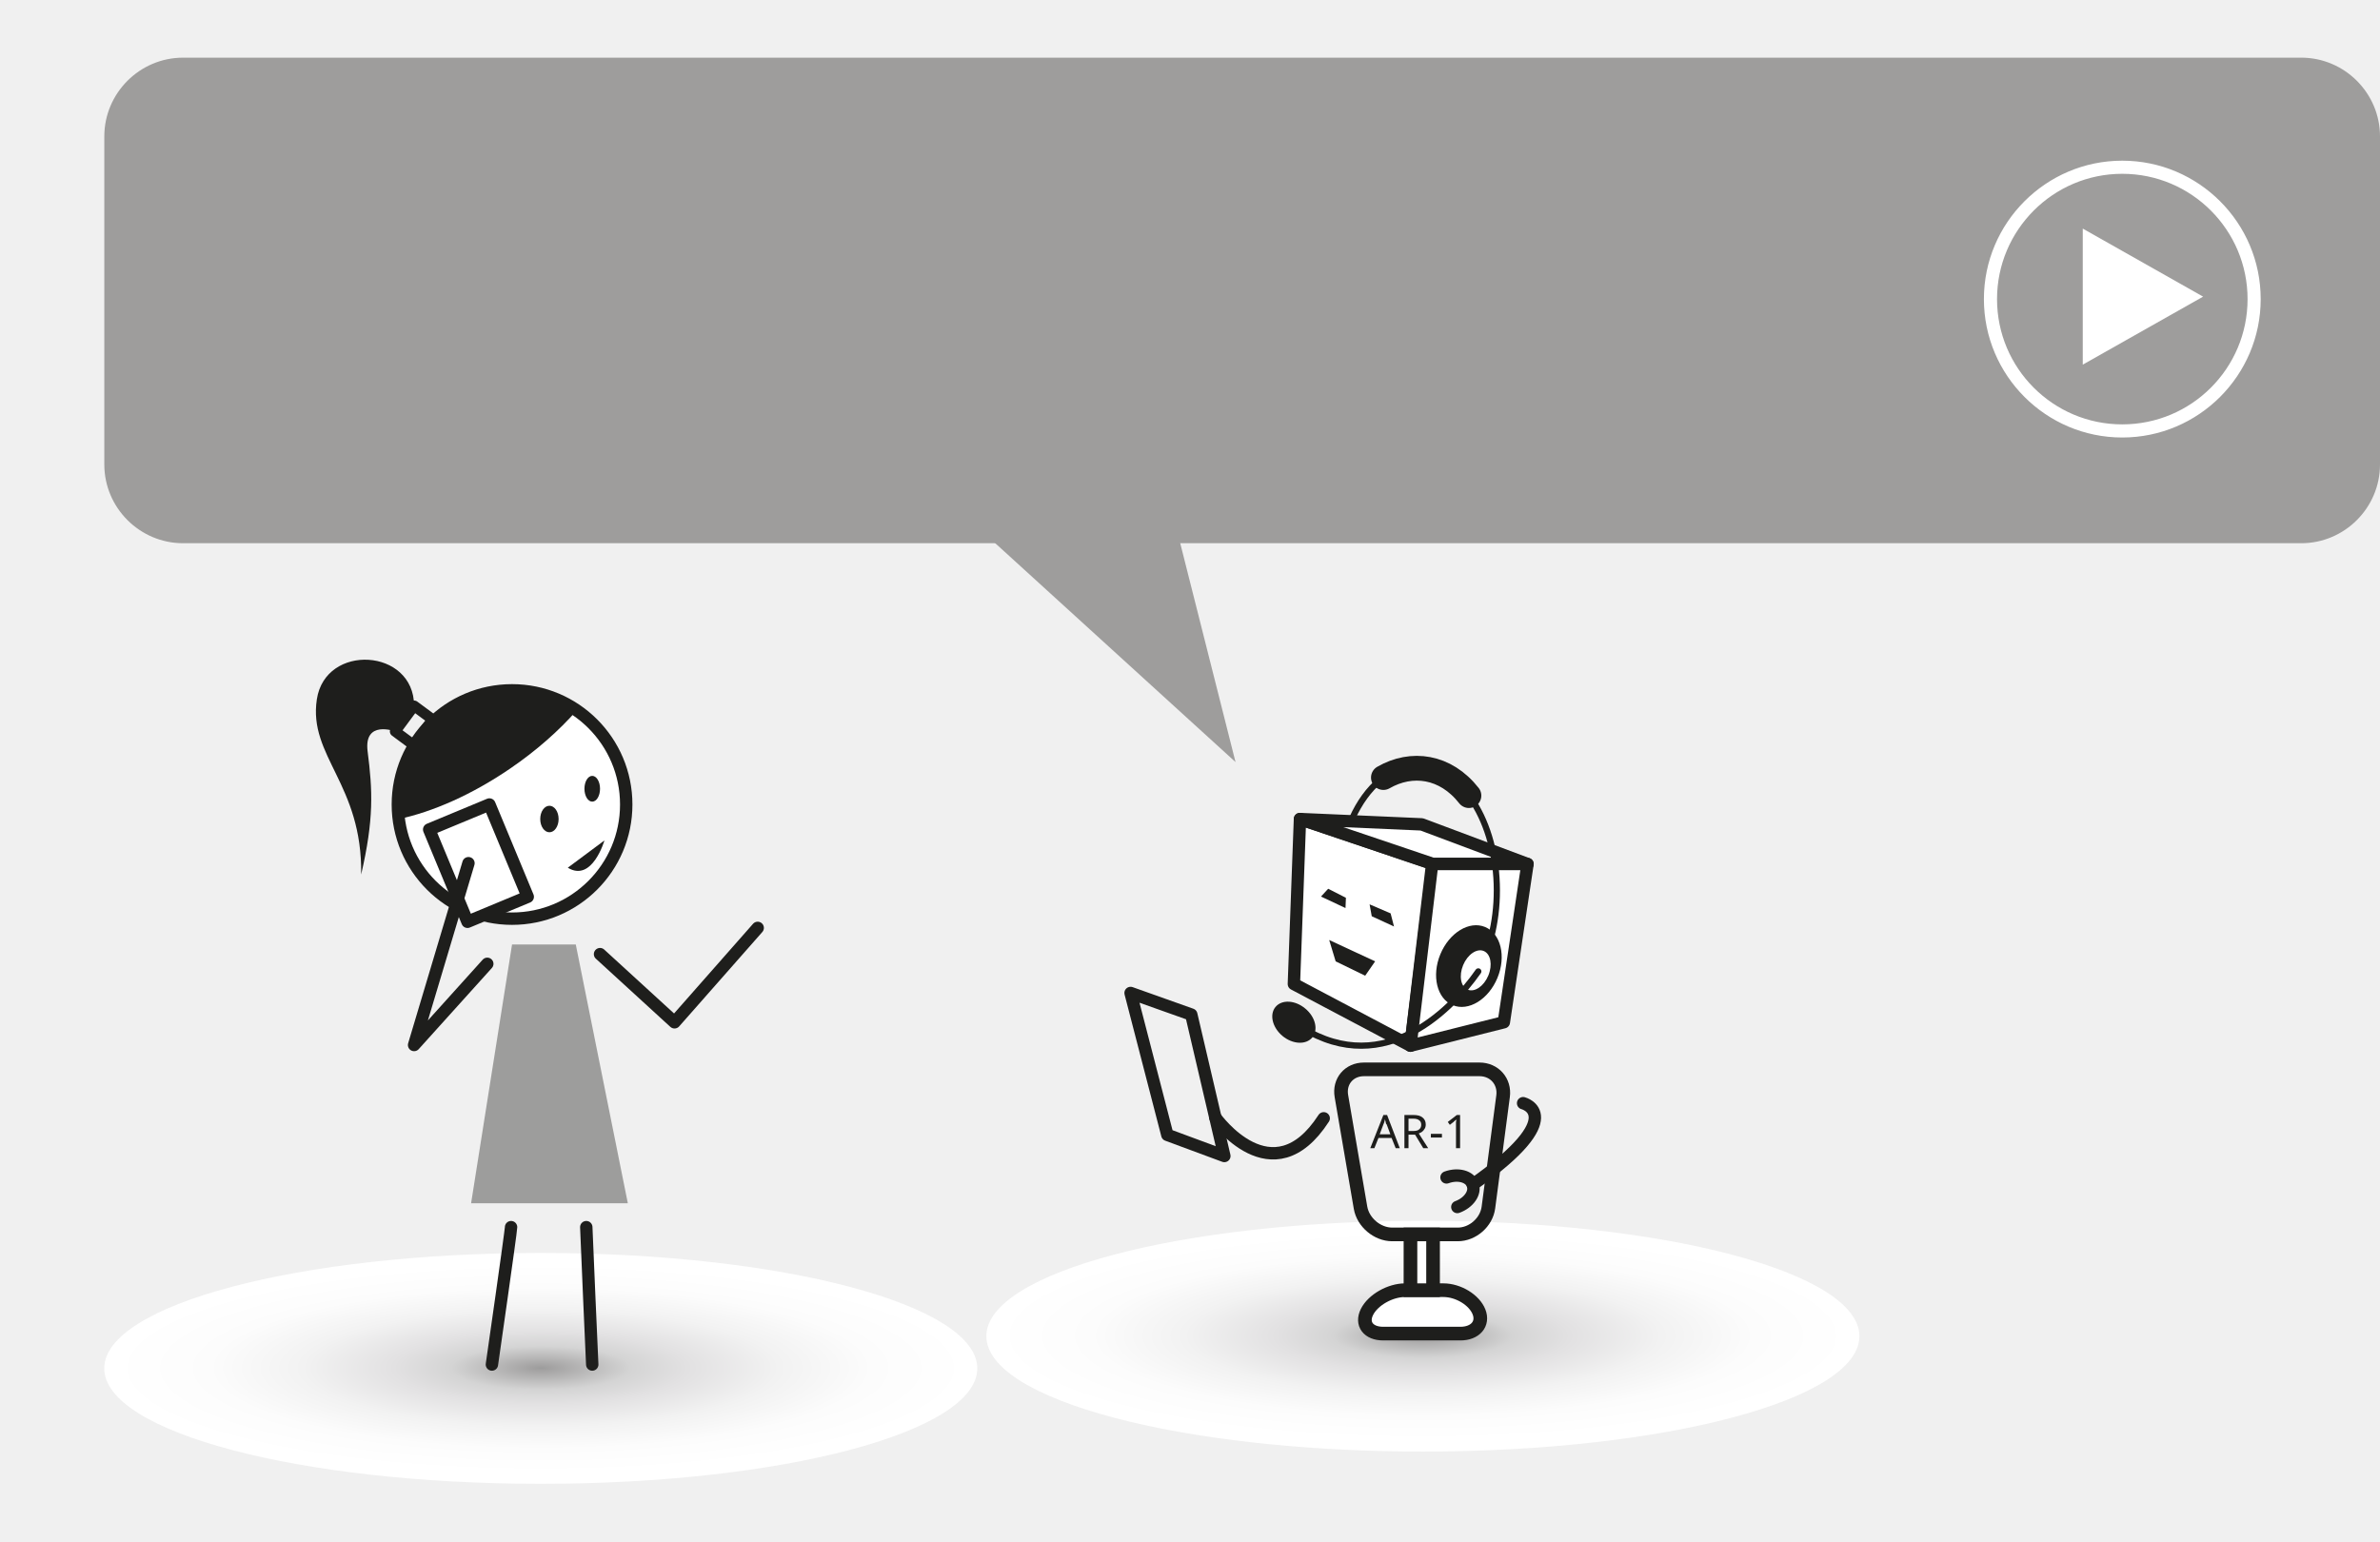
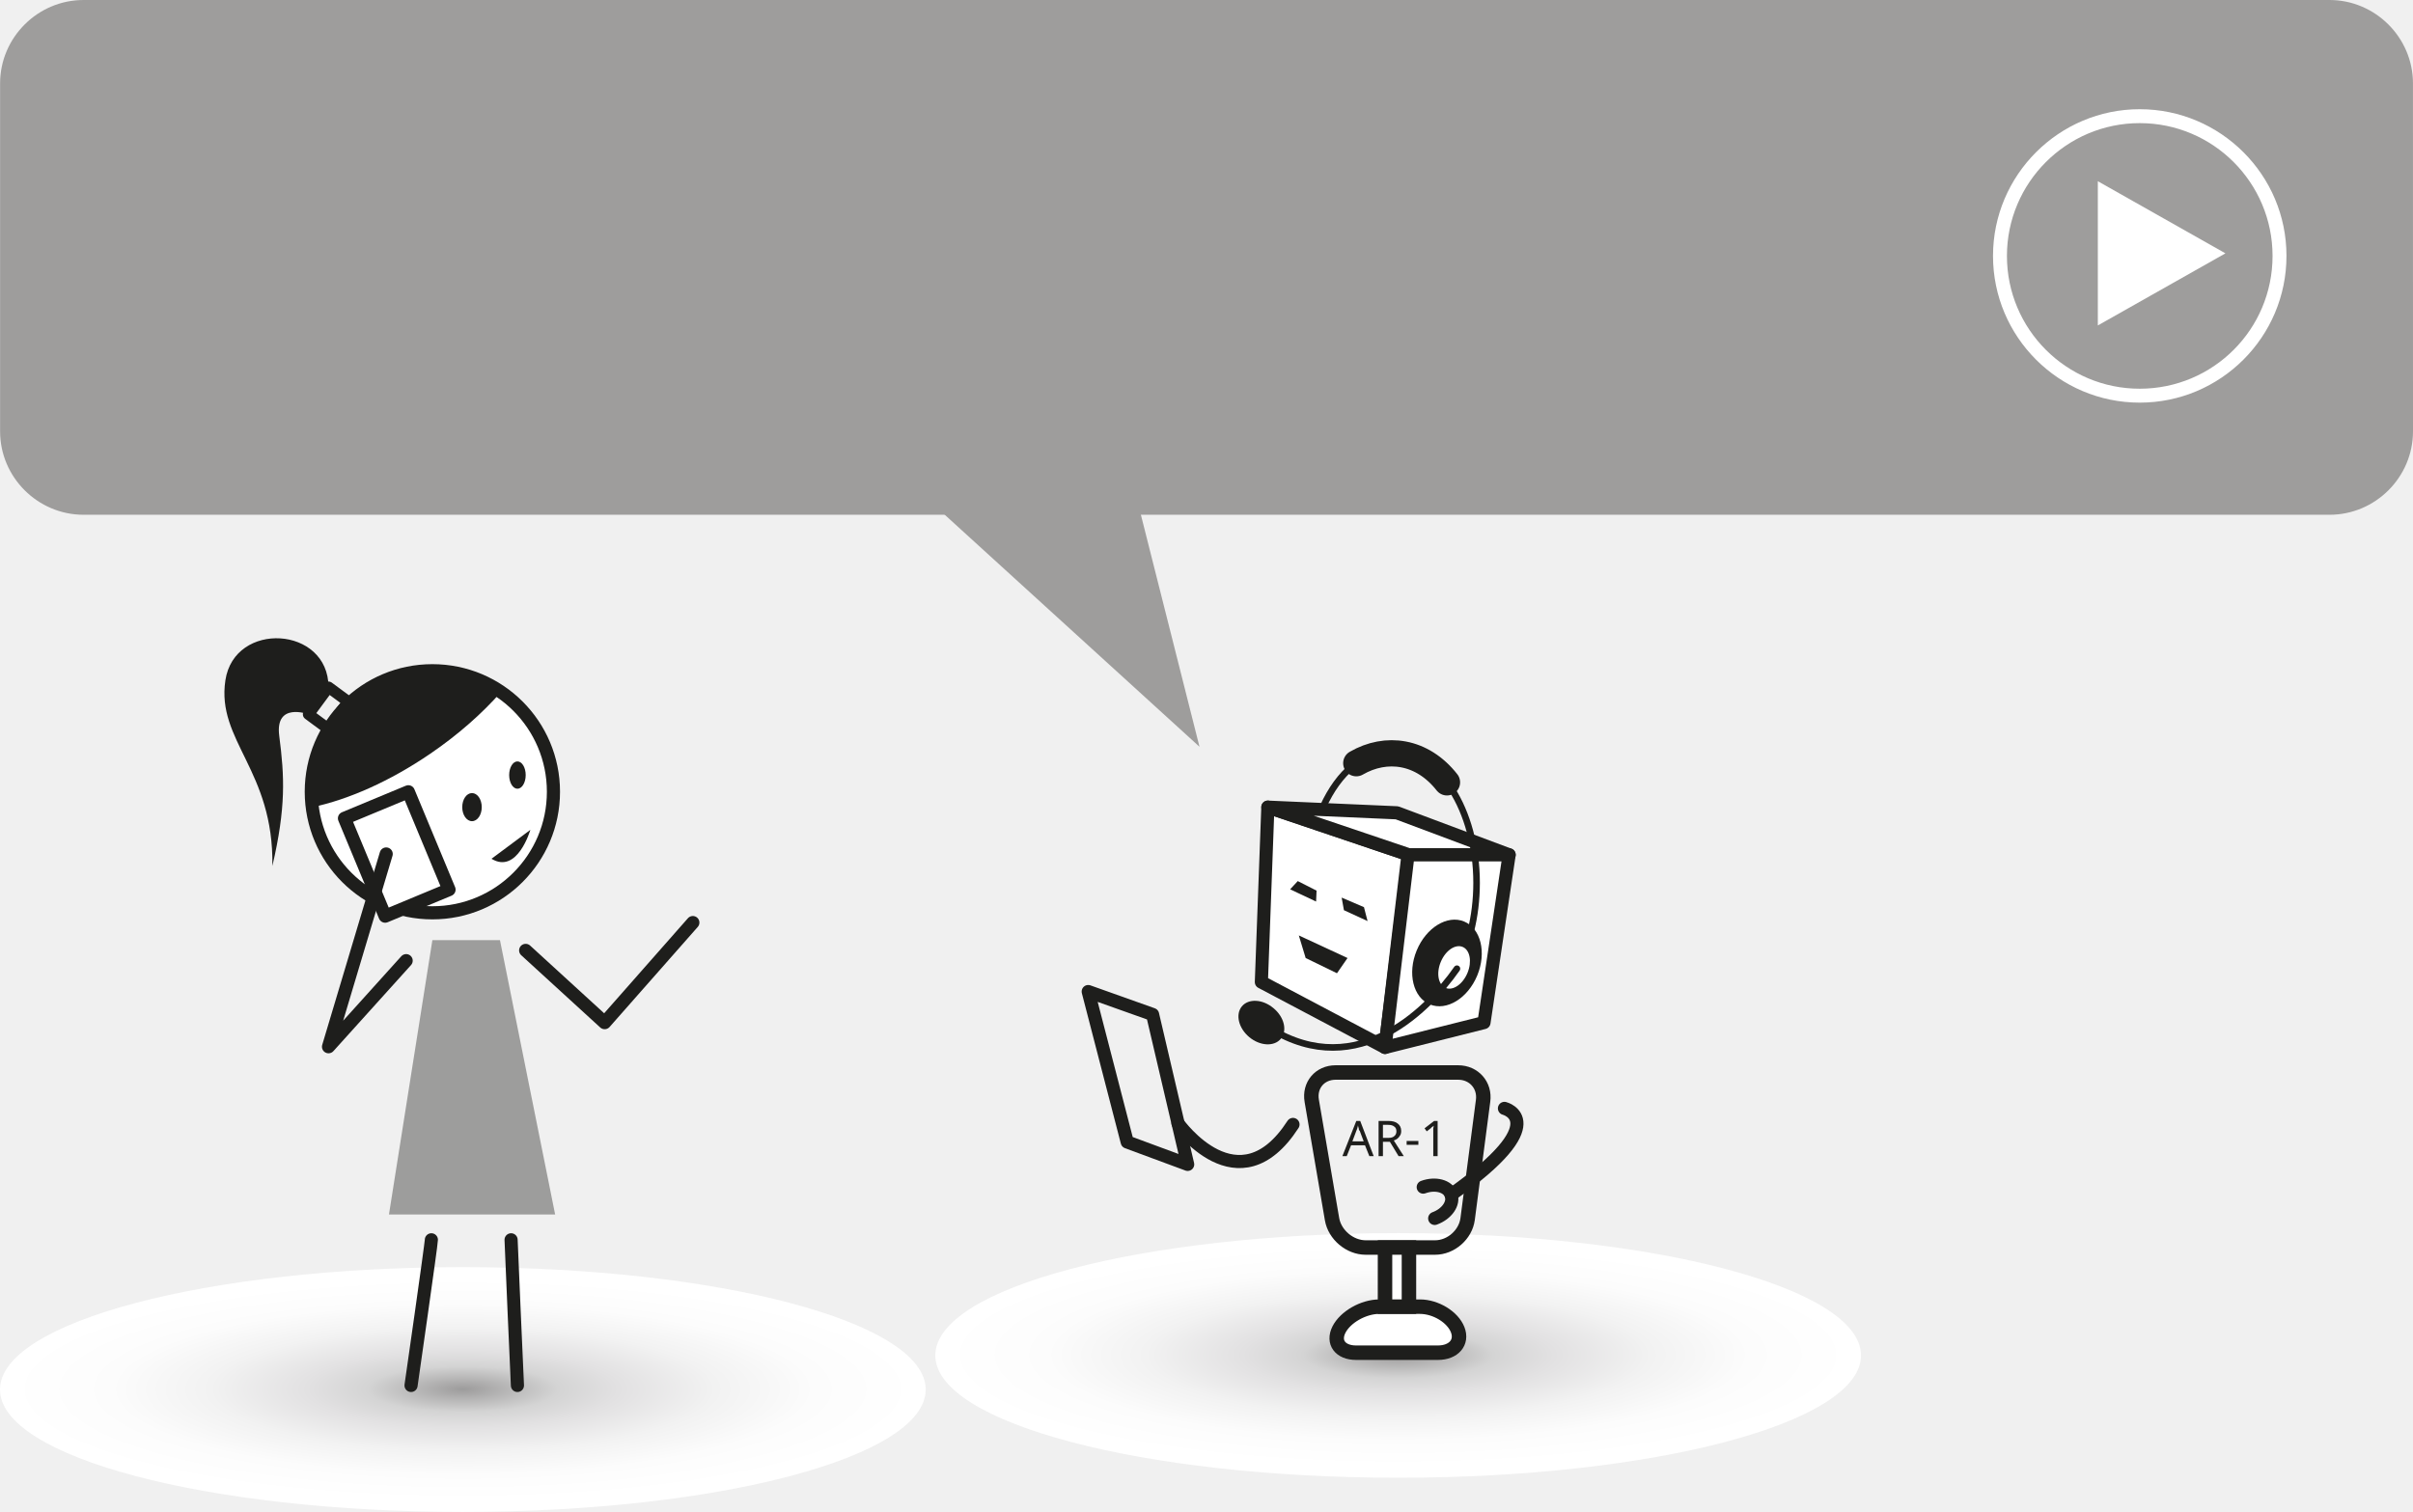
- <svg xmlns="http://www.w3.org/2000/svg" version="1.1" id="Layer_1" x="0px" y="0px" width="90.665px" height="58.73px" viewBox="0 0 90.665 58.73" enable-background="new 0 0 90.665 58.73" xml:space="preserve">
+ <svg xmlns="http://www.w3.org/2000/svg" version="1.1" id="Layer_1" x="0px" y="0px" width="86.693px" height="54.336px" viewBox="0 0 86.693 54.336" enable-background="new 0 0 86.693 54.336" xml:space="preserve">
  <g>
    <g>
      <g>
-         <path fill="#9E9D9C" d="M90.665,17.697c0,1.65-1.35,3-3,3H6.974c-1.65,0-3-1.35-3-3v-12.5c0-1.65,1.35-3,3-3h80.691     c1.65,0,3,1.35,3,3V17.697z" />
+         <path fill="#9E9D9C" d="M86.693,15.5c0,1.65-1.35,3-3,3H3.003c-1.65,0-3-1.35-3-3V3c0-1.649,1.35-3,3-3h80.689     c1.65,0,3,1.351,3,3L86.693,15.5L86.693,15.5z" />
      </g>
-       <polygon fill="#9E9D9C" points="36.729,19.618 44.688,19.618 47.067,29.035   " />
+       <polygon fill="#9E9D9C" points="32.758,17.421 40.717,17.421 43.095,26.838   " />
    </g>
-     <radialGradient id="SVGID_1_" cx="-1159.016" cy="-427.585" r="39.939" gradientTransform="matrix(0.4097 0 0 0.0996 529.0527 93.4797)" gradientUnits="userSpaceOnUse">
+     <radialGradient id="SVGID_1_" cx="-84.489" cy="4957.265" r="39.938" gradientTransform="matrix(0.4097 0 0 0.0996 84.8467 -445.0484)" gradientUnits="userSpaceOnUse">
      <stop offset="0" style="stop-color:#9C9C9C" />
      <stop offset="0.019" style="stop-color:#A2A1A1" />
      <stop offset="0.209" style="stop-color:#D4D4D4" />
      <stop offset="0.342" style="stop-color:#E2E1E2" />
      <stop offset="0.555" style="stop-color:#F2F2F2" />
      <stop offset="0.772" style="stop-color:#FCFCFC" />
      <stop offset="1" style="stop-color:#FFFFFF" />
    </radialGradient>
-     <ellipse fill="url(#SVGID_1_)" cx="54.204" cy="50.909" rx="16.629" ry="4.396" />
+     <ellipse fill="url(#SVGID_1_)" cx="50.232" cy="48.712" rx="16.629" ry="4.396" />
    <g>
-       <polygon fill="#FFFFFF" stroke="#1E1E1C" stroke-width="0.472" stroke-linecap="round" stroke-linejoin="round" stroke-miterlimit="10" points="    53.731,39.841 49.29,37.491 49.522,31.206 54.592,32.919   " />
-       <polygon fill="#1E1E1C" points="51.256,34.597 50.323,34.159 50.596,33.862 51.272,34.206   " />
-       <polygon fill="#1E1E1C" points="53.104,35.3 52.256,34.909 52.174,34.456 52.975,34.8   " />
-       <polygon fill="#1E1E1C" points="52.006,37.175 50.881,36.628 50.635,35.815 52.385,36.628   " />
-       <polygon fill="#FFFFFF" stroke="#1E1E1C" stroke-width="0.472" stroke-linecap="round" stroke-linejoin="round" stroke-miterlimit="10" points="    54.592,32.919 49.522,31.206 54.161,31.409 58.19,32.919   " />
-       <polygon fill="#FFFFFF" stroke="#1E1E1C" stroke-width="0.472" stroke-linecap="round" stroke-linejoin="round" stroke-miterlimit="10" points="    57.288,38.948 53.731,39.841 54.557,32.919 58.19,32.919   " />
-       <path fill="none" stroke="#1E1E1C" stroke-width="0.472" stroke-linecap="round" stroke-linejoin="round" stroke-miterlimit="10" d="    M46.295,42.569c0,0,2.174,3.061,4.131,0.039" />
-       <path fill="none" stroke="#1E1E1C" stroke-width="0.472" stroke-linecap="round" stroke-linejoin="round" stroke-miterlimit="10" d="    M58.022,42.032c0,0,1.834,0.461-1.918,3.102" />
-       <ellipse transform="matrix(0.9243 0.3817 -0.3817 0.9243 18.2835 -18.571)" fill="#1E1E1C" cx="55.958" cy="36.806" rx="1.177" ry="1.612" />
-       <path fill="none" stroke="#1E1E1C" stroke-width="0.236" stroke-linecap="round" stroke-linejoin="round" stroke-miterlimit="10" d="    M51.51,31.185c0.549-1.217,1.455-2.009,2.479-2.009c1.676,0,3.033,2.128,3.033,4.751c0,1.234-0.299,2.359-0.793,3.205" />
-       <path fill="none" stroke="#1E1E1C" stroke-width="0.472" stroke-linecap="round" stroke-linejoin="round" stroke-miterlimit="10" d="    M56.229,37.132" />
-       <path fill="none" stroke="#1E1E1C" stroke-width="0.944" stroke-linecap="round" stroke-linejoin="round" stroke-miterlimit="10" d="    M52.7,29.625c1.076-0.62,2.365-0.449,3.258,0.688" />
-       <path fill="#1E1E1C" d="M49.989,39.53c-0.24,0.287-0.746,0.262-1.135-0.061c-0.383-0.32-0.504-0.814-0.264-1.104    s0.748-0.262,1.133,0.061C50.112,38.747,50.229,39.239,49.989,39.53z" />
-       <ellipse transform="matrix(0.9235 0.3837 -0.3837 0.9235 18.4863 -18.7398)" fill="#FFFFFF" cx="56.216" cy="36.968" rx="0.519" ry="0.797" />
-       <path fill="none" stroke="#1E1E1C" stroke-width="0.236" stroke-linecap="round" stroke-linejoin="round" stroke-miterlimit="10" d="    M56.315,37.011c-1.111,1.594-3.793,4.219-7.025,1.938" />
-       <polygon fill="none" stroke="#1E1E1C" stroke-width="0.472" stroke-linecap="round" stroke-linejoin="round" stroke-miterlimit="10" points="    46.641,44.044 44.469,43.239 43.069,37.833 45.381,38.655   " />
-       <text transform="matrix(1 0 0 1 52.1997 43.7471)" fill="#1E1E1C" font-family="'ArialRoundedMTBold'" font-size="1.768">AR-1</text>
+       <polygon fill="#FFFFFF" stroke="#1E1E1C" stroke-width="0.472" stroke-linecap="round" stroke-linejoin="round" stroke-miterlimit="10" points="    49.76,37.643 45.318,35.293 45.551,29.008 50.62,30.721   " />
+       <polygon fill="#1E1E1C" points="47.284,32.4 46.351,31.961 46.625,31.665 47.301,32.008   " />
+       <polygon fill="#1E1E1C" points="49.133,33.102 48.284,32.711 48.202,32.258 49.004,32.602   " />
+       <polygon fill="#1E1E1C" points="48.034,34.977 46.909,34.43 46.663,33.618 48.413,34.43   " />
+       <polygon fill="#FFFFFF" stroke="#1E1E1C" stroke-width="0.472" stroke-linecap="round" stroke-linejoin="round" stroke-miterlimit="10" points="    50.62,30.721 45.551,29.008 50.189,29.211 54.219,30.721   " />
+       <polygon fill="#FFFFFF" stroke="#1E1E1C" stroke-width="0.472" stroke-linecap="round" stroke-linejoin="round" stroke-miterlimit="10" points="    53.316,36.75 49.76,37.643 50.586,30.721 54.219,30.721   " />
+       <path fill="none" stroke="#1E1E1C" stroke-width="0.472" stroke-linecap="round" stroke-linejoin="round" stroke-miterlimit="10" d="    M42.323,40.372c0,0,2.175,3.061,4.131,0.039" />
+       <path fill="none" stroke="#1E1E1C" stroke-width="0.472" stroke-linecap="round" stroke-linejoin="round" stroke-miterlimit="10" d="    M54.051,39.834c0,0,1.834,0.461-1.918,3.104" />
+       <ellipse transform="matrix(-0.9243 -0.3817 0.3817 -0.9243 86.8258 86.4389)" fill="#1E1E1C" cx="51.985" cy="34.609" rx="1.177" ry="1.612" />
+       <path fill="none" stroke="#1E1E1C" stroke-width="0.236" stroke-linecap="round" stroke-linejoin="round" stroke-miterlimit="10" d="    M47.538,28.988c0.55-1.217,1.455-2.009,2.479-2.009c1.676,0,3.033,2.128,3.033,4.751c0,1.233-0.299,2.358-0.793,3.204" />
+       <path fill="none" stroke="#1E1E1C" stroke-width="0.472" stroke-linecap="round" stroke-linejoin="round" stroke-miterlimit="10" d="    M52.258,34.934" />
+       <path fill="none" stroke="#1E1E1C" stroke-width="0.944" stroke-linecap="round" stroke-linejoin="round" stroke-miterlimit="10" d="    M48.728,27.428c1.076-0.621,2.365-0.448,3.258,0.688" />
+       <path fill="#1E1E1C" d="M46.017,37.333c-0.24,0.287-0.746,0.262-1.135-0.061c-0.383-0.32-0.504-0.814-0.265-1.104    c0.24-0.29,0.748-0.262,1.134,0.062C46.14,36.549,46.258,37.042,46.017,37.333z" />
+       <ellipse transform="matrix(-0.9235 -0.3837 0.3837 -0.9235 87.1488 86.9239)" fill="#FFFFFF" cx="52.244" cy="34.77" rx="0.519" ry="0.798" />
+       <path fill="none" stroke="#1E1E1C" stroke-width="0.236" stroke-linecap="round" stroke-linejoin="round" stroke-miterlimit="10" d="    M52.344,34.814c-1.111,1.594-3.793,4.219-7.025,1.938" />
+       <polygon fill="none" stroke="#1E1E1C" stroke-width="0.472" stroke-linecap="round" stroke-linejoin="round" stroke-miterlimit="10" points="    42.67,41.846 40.498,41.042 39.097,35.635 41.409,36.458   " />
+       <text transform="matrix(1 0 0 1 48.2283 41.5503)" fill="#1E1E1C" font-family="'ArialRoundedMTBold'" font-size="1.768">AR-1</text>
      <g>
-         <path fill="none" stroke="#1E1E1C" stroke-width="0.52" stroke-miterlimit="10" d="M56.7,46.009     c-0.074,0.562-0.6,1.023-1.168,1.023h-2.496c-0.568,0-1.111-0.458-1.207-1.018L51.1,41.761c-0.096-0.56,0.291-1.018,0.859-1.018     h4.402c0.568,0,0.973,0.461,0.898,1.023L56.7,46.009z" />
+         <path fill="none" stroke="#1E1E1C" stroke-width="0.52" stroke-miterlimit="10" d="M52.728,43.811     c-0.074,0.562-0.6,1.023-1.168,1.023h-2.496c-0.568,0-1.111-0.458-1.207-1.018l-0.729-4.253     c-0.097-0.562,0.291-1.019,0.858-1.019h4.401c0.568,0,0.974,0.461,0.896,1.022L52.728,43.811z" />
      </g>
      <g>
-         <path fill="#FFFFFF" d="M56.342,49.984c-0.178-0.455-0.787-0.827-1.355-0.827h-1.463c-0.568,0-1.221,0.372-1.449,0.827     s0.049,0.827,0.617,0.827h2.939C56.2,50.812,56.52,50.439,56.342,49.984z" />
-         <path fill="none" stroke="#1E1E1C" stroke-width="0.52" stroke-miterlimit="10" d="M56.342,49.984     c-0.178-0.455-0.787-0.827-1.355-0.827h-1.463c-0.568,0-1.221,0.372-1.449,0.827s0.049,0.827,0.617,0.827h2.939     C56.2,50.812,56.52,50.439,56.342,49.984z" />
+         <path fill="#FFFFFF" d="M52.37,47.787c-0.178-0.455-0.786-0.827-1.354-0.827h-1.463c-0.568,0-1.221,0.372-1.449,0.827     c-0.228,0.455,0.049,0.827,0.617,0.827h2.938C52.228,48.615,52.549,48.242,52.37,47.787z" />
+         <path fill="none" stroke="#1E1E1C" stroke-width="0.52" stroke-miterlimit="10" d="M52.37,47.787     c-0.178-0.455-0.786-0.827-1.354-0.827h-1.463c-0.568,0-1.221,0.372-1.449,0.827c-0.228,0.455,0.049,0.827,0.617,0.827h2.938     C52.228,48.615,52.549,48.242,52.37,47.787z" />
      </g>
-       <rect x="53.731" y="47.032" fill="#FFFFFF" stroke="#1E1E1C" stroke-width="0.52" stroke-miterlimit="10" width="0.861" height="2.125" />
-       <path fill="none" stroke="#1E1E1C" stroke-width="0.472" stroke-linecap="round" stroke-linejoin="round" stroke-miterlimit="10" d="    M55.104,44.86c0.439-0.16,0.887-0.039,1,0.273c0.115,0.311-0.148,0.693-0.588,0.854" />
+       <rect x="49.76" y="44.834" fill="#FFFFFF" stroke="#1E1E1C" stroke-width="0.52" stroke-miterlimit="10" width="0.86" height="2.125" />
+       <path fill="none" stroke="#1E1E1C" stroke-width="0.472" stroke-linecap="round" stroke-linejoin="round" stroke-miterlimit="10" d="    M51.133,42.663c0.438-0.16,0.887-0.039,1,0.271c0.115,0.312-0.148,0.693-0.588,0.854" />
    </g>
    <g>
-       <radialGradient id="SVGID_2_" cx="-1241.037" cy="-425.743" r="39.94" gradientTransform="matrix(0.4097 0 0 0.0996 529.0527 94.5249)" gradientUnits="userSpaceOnUse">
+       <radialGradient id="SVGID_2_" cx="-166.508" cy="4959.099" r="39.94" gradientTransform="matrix(0.4097 0 0 0.0996 84.8467 -444.0035)" gradientUnits="userSpaceOnUse">
        <stop offset="0" style="stop-color:#9C9C9C" />
        <stop offset="0.019" style="stop-color:#A2A1A1" />
        <stop offset="0.209" style="stop-color:#D4D4D4" />
        <stop offset="0.342" style="stop-color:#E2E1E2" />
        <stop offset="0.555" style="stop-color:#F2F2F2" />
        <stop offset="0.772" style="stop-color:#FCFCFC" />
        <stop offset="1" style="stop-color:#FFFFFF" />
      </radialGradient>
-       <ellipse fill="url(#SVGID_2_)" cx="20.6" cy="52.136" rx="16.629" ry="4.398" />
+       <ellipse fill="url(#SVGID_2_)" cx="16.629" cy="49.938" rx="16.629" ry="4.398" />
      <g>
        <g>
-           <circle fill="#FFFFFF" stroke="#1E1E1C" stroke-width="0.472" stroke-linecap="round" stroke-linejoin="round" stroke-miterlimit="10" cx="19.506" cy="30.652" r="4.35" />
-           <path fill="#1E1E1C" d="M21.969,27.07c-0.701-0.482-1.549-0.769-2.463-0.769c-2.402,0-4.35,1.948-4.35,4.351      c0,0.187,0.016,0.373,0.039,0.554c1.289-0.275,2.784-0.928,4.241-1.925C20.438,28.597,21.295,27.835,21.969,27.07z" />
-           <rect x="15.328" y="27.035" transform="matrix(0.8041 0.5945 -0.5945 0.8041 19.5212 -3.9595)" fill="none" stroke="#1E1E1C" stroke-width="0.403" stroke-linecap="round" stroke-linejoin="round" stroke-miterlimit="10" width="0.88" height="1.213" />
-           <path fill="#1E1E1C" d="M13.758,33.319c0.053-3.445-2.018-4.5-1.688-6.674c0.324-2.147,3.699-1.952,3.705,0.247      c-0.412,0.557-0.722,0.975-0.722,0.975s-1.206-0.456-1.048,0.769C14.195,30.115,14.249,31.206,13.758,33.319z" />
-           <ellipse fill="#1E1E1C" cx="22.561" cy="30.052" rx="0.297" ry="0.491" />
-           <path fill="#1E1E1C" d="M21.28,31.206c0,0.279-0.156,0.504-0.35,0.504s-0.35-0.225-0.35-0.504c0-0.281,0.156-0.506,0.35-0.506      S21.28,30.925,21.28,31.206z" />
-           <path fill="#1E1E1C" d="M23.026,32.021c0,0-0.465,1.609-1.396,1.039" />
-           <rect x="16.983" y="30.984" transform="matrix(0.9235 -0.3836 0.3836 0.9235 -11.2203 9.5059)" fill="#FFFFFF" stroke="#1E1E1C" stroke-width="0.472" stroke-linecap="round" stroke-linejoin="round" stroke-miterlimit="10" width="2.485" height="3.807" />
+           <circle fill="#FFFFFF" stroke="#1E1E1C" stroke-width="0.472" stroke-linecap="round" stroke-linejoin="round" stroke-miterlimit="10" cx="15.534" cy="28.455" r="4.35" />
+           <path fill="#1E1E1C" d="M17.998,24.873c-0.701-0.481-1.55-0.769-2.464-0.769c-2.401,0-4.35,1.947-4.35,4.351      c0,0.187,0.016,0.373,0.039,0.554c1.289-0.273,2.784-0.928,4.241-1.925C16.467,26.4,17.323,25.637,17.998,24.873z" />
+           <rect x="11.358" y="24.839" transform="matrix(0.8046 0.5938 -0.5938 0.8046 17.4131 -2.0341)" fill="none" stroke="#1E1E1C" stroke-width="0.403" stroke-linecap="round" stroke-linejoin="round" stroke-miterlimit="10" width="0.88" height="1.212" />
+           <path fill="#1E1E1C" d="M9.786,31.122c0.054-3.445-2.018-4.5-1.688-6.674c0.324-2.146,3.699-1.952,3.705,0.247      c-0.412,0.557-0.722,0.976-0.722,0.976s-1.206-0.456-1.049,0.77C10.223,27.917,10.277,29.008,9.786,31.122z" />
+           <ellipse fill="#1E1E1C" cx="18.59" cy="27.855" rx="0.297" ry="0.491" />
+           <path fill="#1E1E1C" d="M17.308,29.008c0,0.279-0.156,0.504-0.35,0.504c-0.194,0-0.351-0.225-0.351-0.504      c0-0.281,0.156-0.506,0.351-0.506C17.152,28.502,17.308,28.727,17.308,29.008z" />
+           <path fill="#1E1E1C" d="M19.054,29.824c0,0-0.465,1.608-1.396,1.039" />
+           <rect x="13.011" y="28.786" transform="matrix(0.9234 -0.3839 0.3839 0.9234 -10.6894 7.8233)" fill="#FFFFFF" stroke="#1E1E1C" stroke-width="0.472" stroke-linecap="round" stroke-linejoin="round" stroke-miterlimit="10" width="2.485" height="3.808" />
          <g>
-             <polyline fill="none" stroke="#1E1E1C" stroke-width="0.472" stroke-linecap="round" stroke-linejoin="round" points="       17.846,32.888 15.775,39.815 18.563,36.722      " />
+             <polyline fill="none" stroke="#1E1E1C" stroke-width="0.472" stroke-linecap="round" stroke-linejoin="round" points="       13.875,30.691 11.803,37.618 14.592,34.525      " />
          </g>
-           <polyline fill="none" stroke="#1E1E1C" stroke-width="0.472" stroke-linecap="round" stroke-linejoin="round" stroke-miterlimit="10" points="      28.864,35.353 25.696,38.95 22.858,36.353     " />
-           <path fill="none" stroke="#1E1E1C" stroke-width="0.472" stroke-linecap="round" stroke-linejoin="round" stroke-miterlimit="10" d="      M19.469,46.755c0,0.154-0.73,5.234-0.73,5.234" />
-           <path fill="none" stroke="#1E1E1C" stroke-width="0.472" stroke-linecap="round" stroke-linejoin="round" stroke-miterlimit="10" d="      M22.334,46.755c0,0.154,0.227,5.234,0.227,5.234" />
-           <polygon fill="#9D9D9C" points="23.917,45.845 17.946,45.845 19.506,35.985 21.934,35.985     " />
+           <polyline fill="none" stroke="#1E1E1C" stroke-width="0.472" stroke-linecap="round" stroke-linejoin="round" stroke-miterlimit="10" points="      24.892,33.156 21.724,36.752 18.886,34.156     " />
+           <path fill="none" stroke="#1E1E1C" stroke-width="0.472" stroke-linecap="round" stroke-linejoin="round" stroke-miterlimit="10" d="      M15.498,44.557c0,0.154-0.73,5.234-0.73,5.234" />
+           <path fill="none" stroke="#1E1E1C" stroke-width="0.472" stroke-linecap="round" stroke-linejoin="round" stroke-miterlimit="10" d="      M18.362,44.557c0,0.154,0.228,5.234,0.228,5.234" />
+           <polygon fill="#9D9D9C" points="19.945,43.648 13.974,43.648 15.534,33.788 17.963,33.788     " />
        </g>
      </g>
    </g>
    <g>
-       <polygon fill="#FFFFFF" points="79.342,8.71 79.342,13.893 83.926,11.302   " />
+       <polygon fill="#FFFFFF" points="75.37,6.513 75.37,11.696 79.954,9.105   " />
      <g>
        <g>
-           <path fill="#FFFFFF" d="M80.846,6.622c2.638,0,4.774,2.143,4.774,4.774c0,2.638-2.137,4.773-4.774,4.773      c-2.631,0-4.77-2.136-4.77-4.773C76.077,8.764,78.215,6.622,80.846,6.622 M80.846,6.122c-2.905,0-5.27,2.366-5.27,5.274      c0,2.908,2.364,5.273,5.27,5.273c2.908,0,5.274-2.366,5.274-5.273C86.121,8.488,83.754,6.122,80.846,6.122L80.846,6.122z" />
+           <path fill="#FFFFFF" d="M76.875,4.425c2.638,0,4.772,2.144,4.772,4.773c0,2.639-2.137,4.772-4.772,4.772      c-2.632,0-4.771-2.137-4.771-4.772C72.105,6.567,74.243,4.425,76.875,4.425 M76.875,3.925c-2.905,0-5.271,2.365-5.271,5.273      s2.363,5.272,5.271,5.272s5.272-2.365,5.272-5.272C82.15,6.291,79.782,3.925,76.875,3.925L76.875,3.925z" />
        </g>
      </g>
    </g>
  </g>
</svg>
